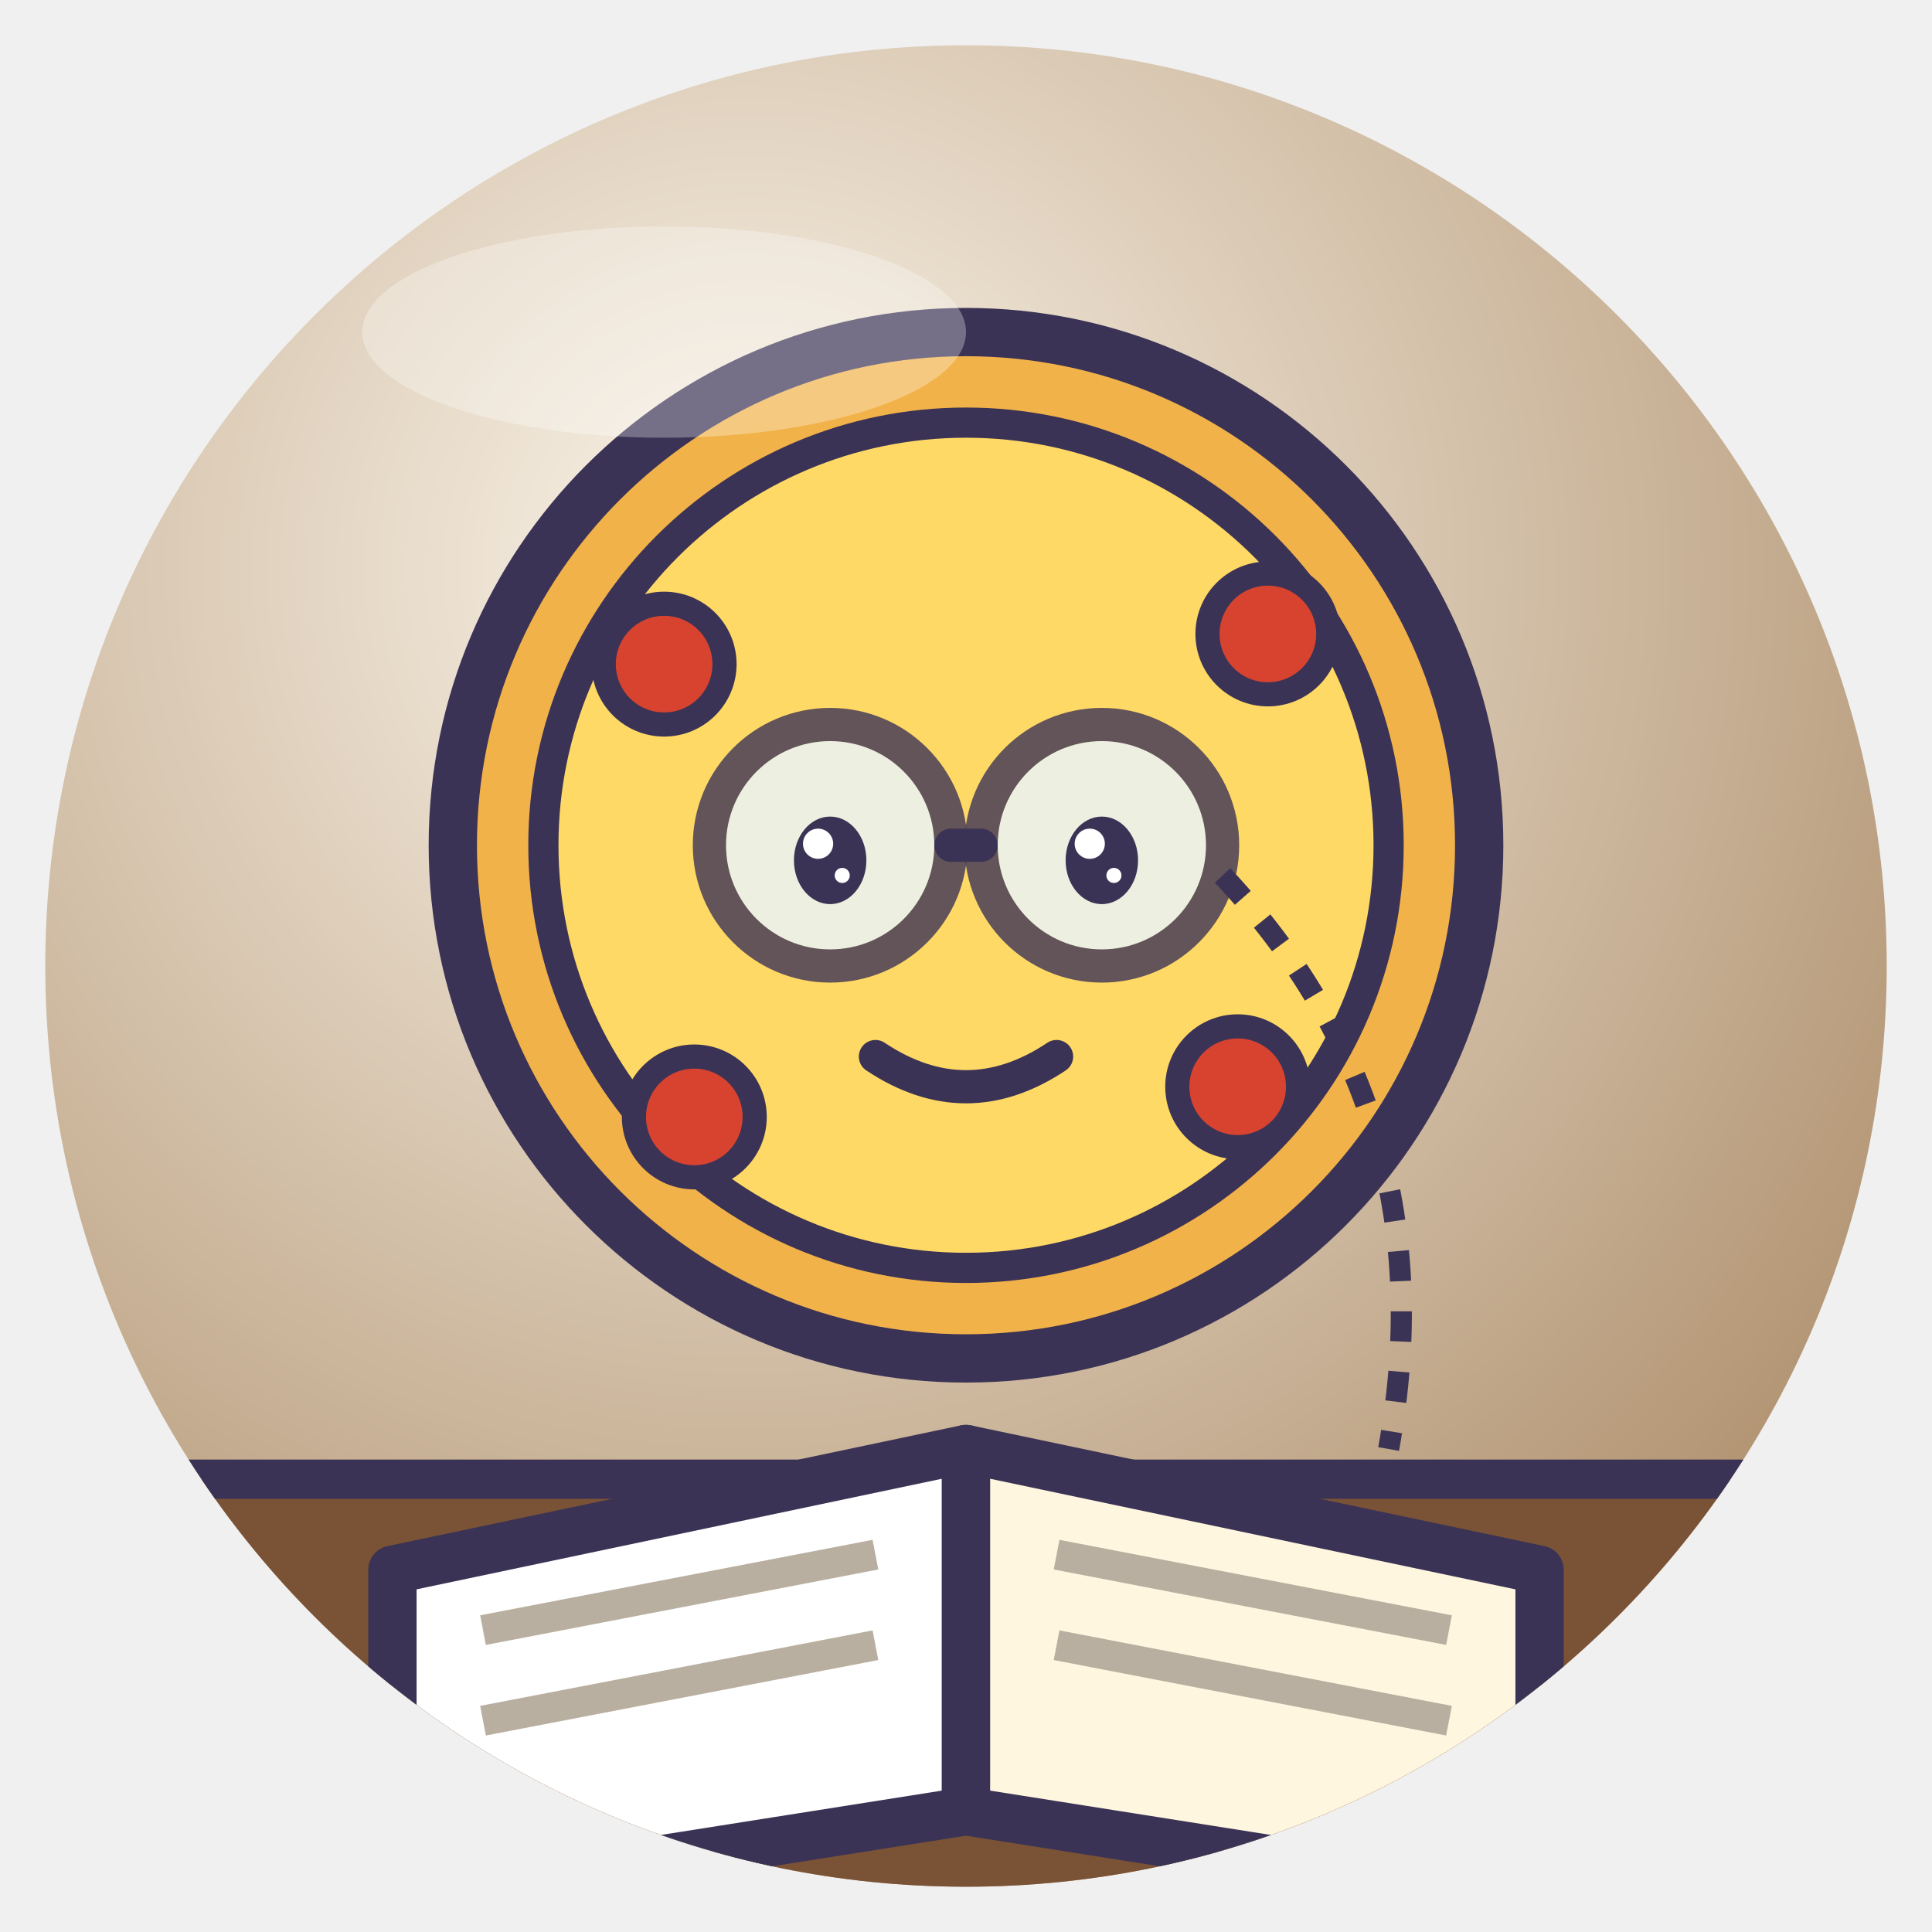
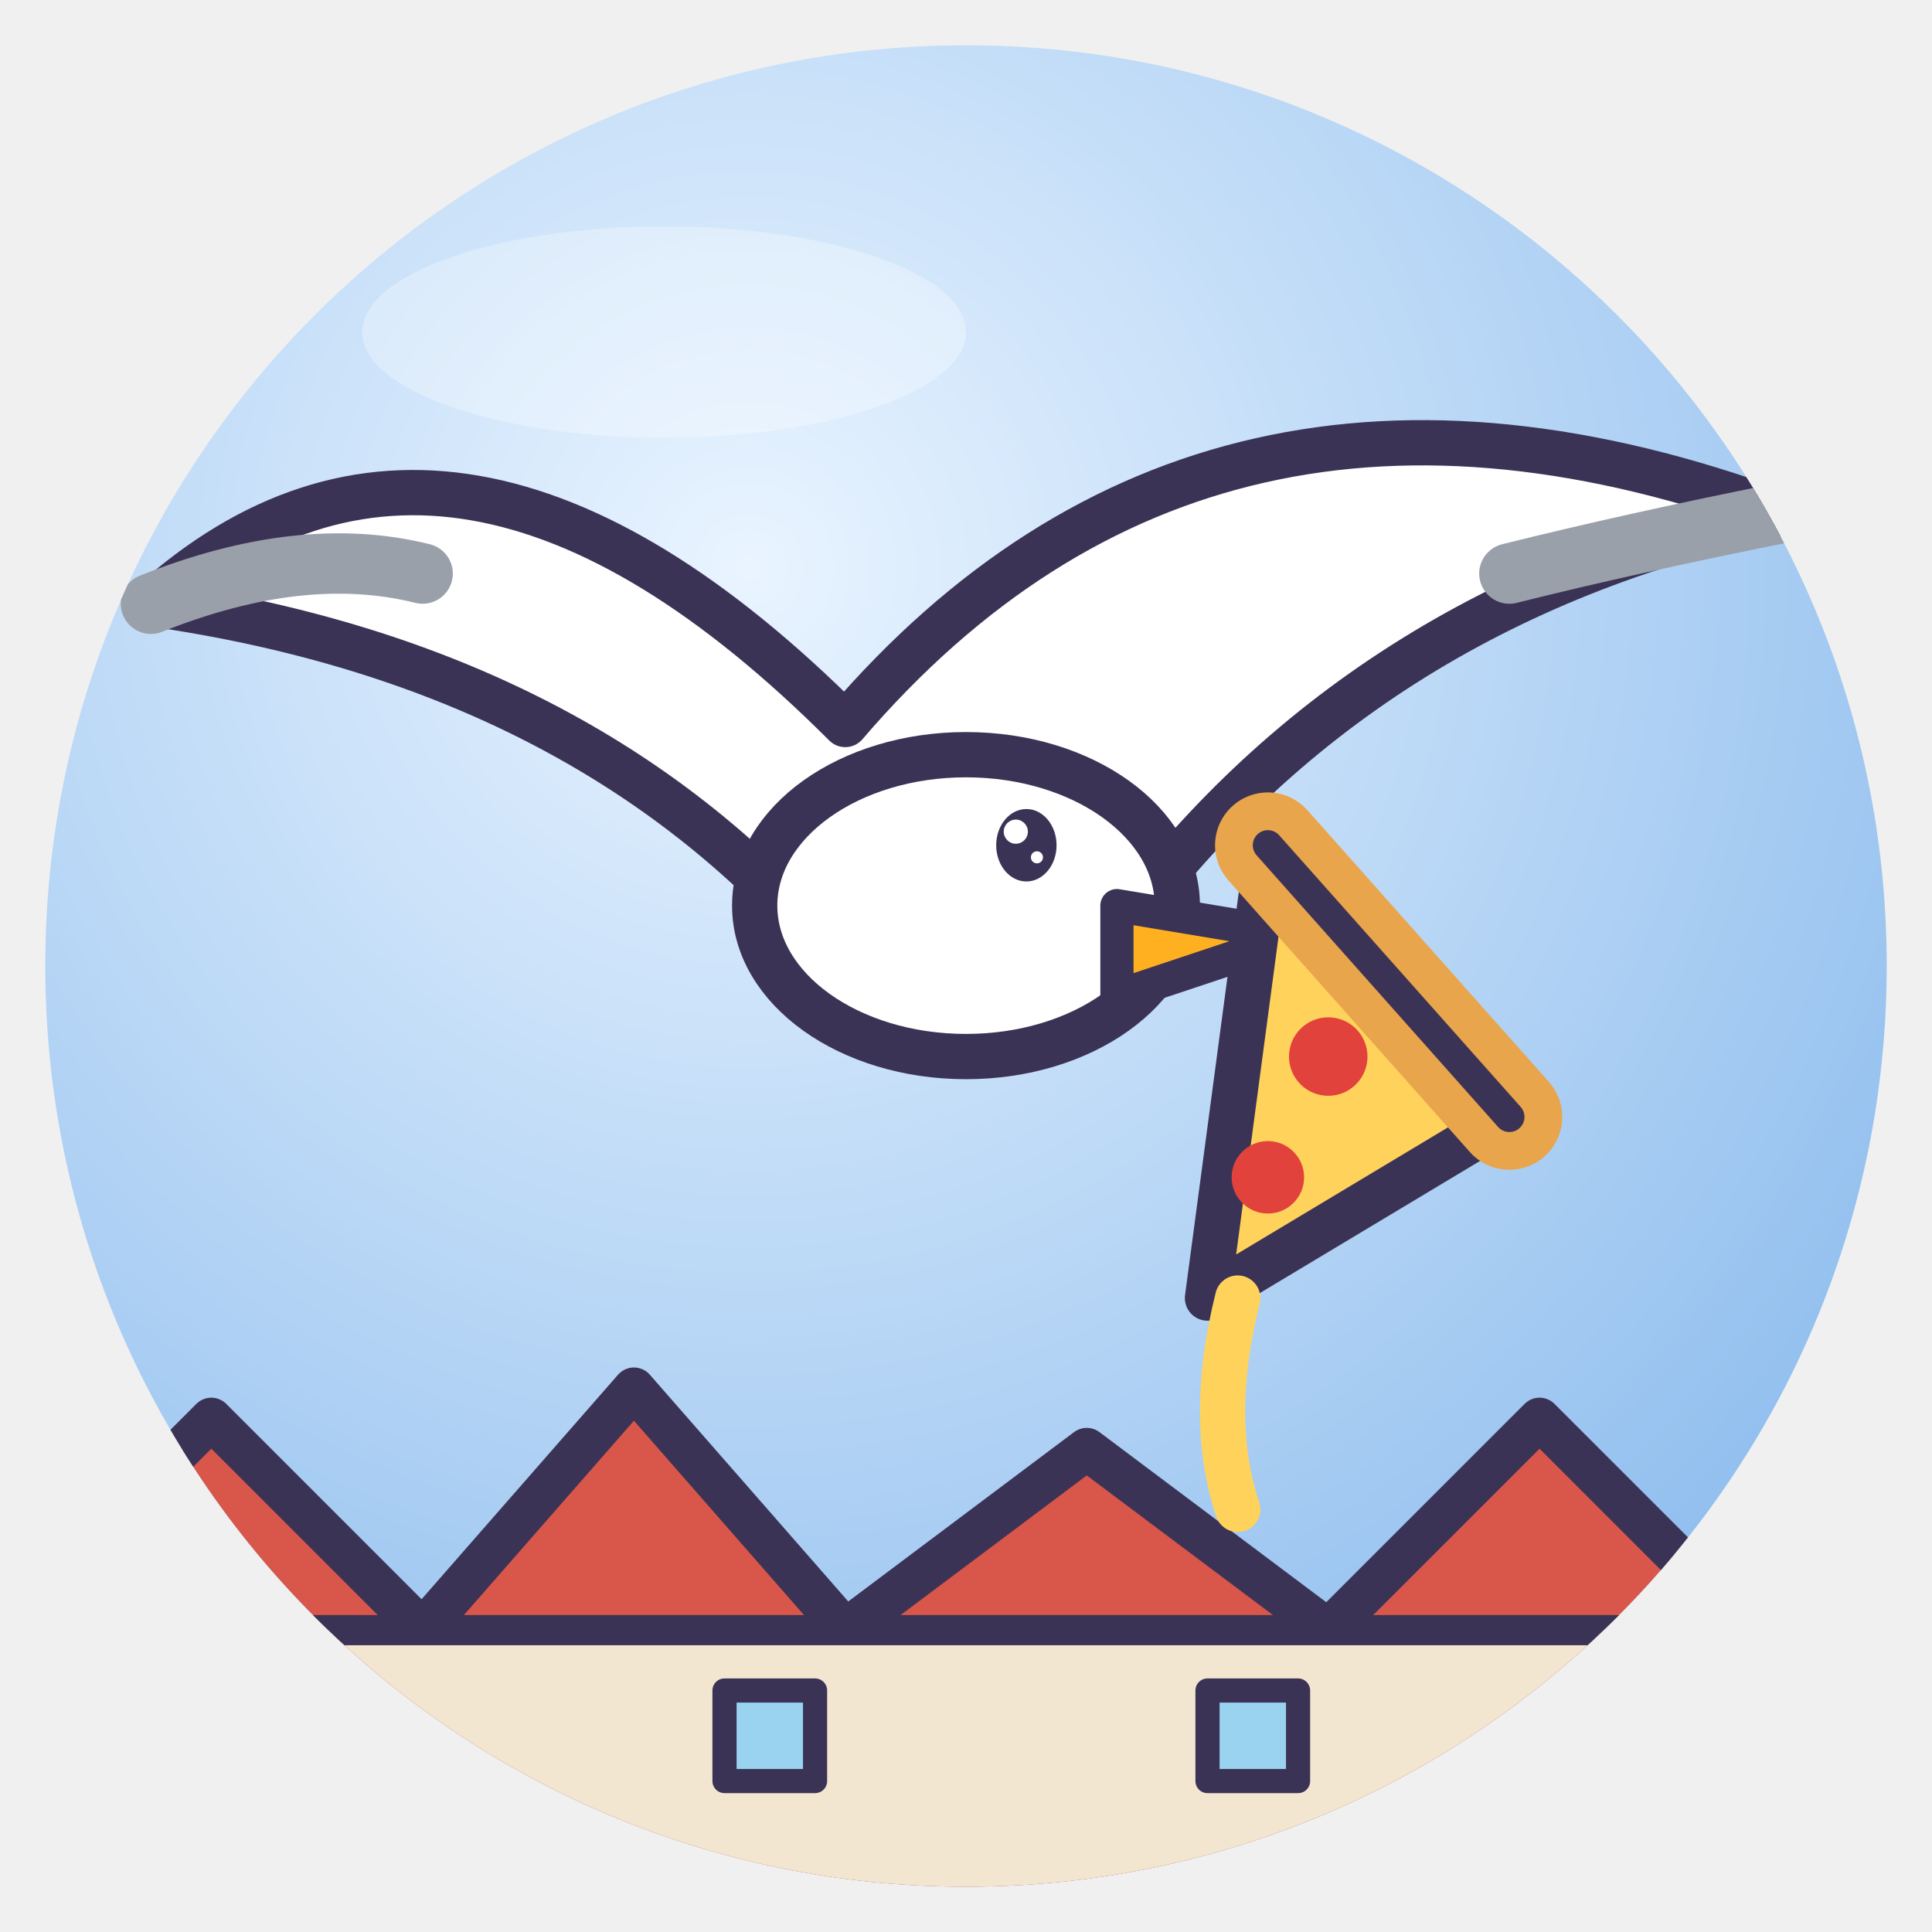
<svg xmlns="http://www.w3.org/2000/svg" viewBox="0 0 128 128" width="128" height="128">
  <defs>
    <radialGradient id="g" cx="38%" cy="28%" r="85%">
-       <stop offset="0" stop-color="#FBF5EA" />
-       <stop offset="1" stop-color="#A88762" />
+       <stop offset="0" stop-color="#E9F4FF" />
+       <stop offset="1" stop-color="#86B8EC" />
    </radialGradient>
    <clipPath id="c">
      <circle cx="64" cy="64" r="61" />
    </clipPath>
  </defs>
  <circle cx="64" cy="64" r="61" fill="url(#g)" />
  <g clip-path="url(#c)">
-     <path d="M0 98 H128 V128 H0Z" fill="#7A5236" />
-     <path d="M0 98 H128" stroke="#3B3355" stroke-linejoin="round" stroke-linecap="round" stroke-width="2.6" />
-     <path d="M26 104 L64 96 L64 120 L26 126Z" fill="#fff" stroke="#3B3355" stroke-width="3.2" stroke-linejoin="round" stroke-linecap="round" />
-     <path d="M102 104 L64 96 L64 120 L102 126Z" fill="#FFF6E0" stroke="#3B3355" stroke-width="3.2" stroke-linejoin="round" stroke-linecap="round" />
-     <path d="M32 108 L58 103 M32 114 L58 109 M70 103 L96 108 M70 109 L96 114" stroke="#B9AFA0" stroke-width="2" />
-     <circle cx="64" cy="56" r="34" fill="#F2B24A" stroke="#3B3355" stroke-width="3.2" stroke-linejoin="round" stroke-linecap="round" />
-     <circle cx="64" cy="56" r="28" fill="#FFD966" stroke="#3B3355" stroke-linejoin="round" stroke-linecap="round" stroke-width="2" />
-     <g fill="#D8432F" stroke="#3B3355" stroke-linejoin="round" stroke-linecap="round" stroke-width="1.6">
-       <circle cx="44" cy="44" r="4" />
-       <circle cx="84" cy="42" r="4" />
-       <circle cx="46" cy="74" r="4" />
-       <circle cx="82" cy="72" r="4" />
-     </g>
-     <circle cx="55" cy="56" r="8" fill="#E8F6FF" opacity=".8" stroke="#3B3355" stroke-linejoin="round" stroke-linecap="round" stroke-width="2.2" />
-     <circle cx="73" cy="56" r="8" fill="#E8F6FF" opacity=".8" stroke="#3B3355" stroke-linejoin="round" stroke-linecap="round" stroke-width="2.2" />
-     <path d="M63 56 h2" stroke="#3B3355" stroke-linejoin="round" stroke-linecap="round" stroke-width="2.2" />
-     <ellipse cx="55" cy="57" rx="2.4" ry="2.9" fill="#3B3355" />
-     <circle cx="54.2" cy="55.9" r="1.0" fill="#fff" />
-     <circle cx="55.8" cy="58.0" r="0.5" fill="#fff" />
-     <ellipse cx="73" cy="57" rx="2.4" ry="2.9" fill="#3B3355" />
-     <circle cx="72.2" cy="55.9" r="1.0" fill="#fff" />
-     <circle cx="73.8" cy="58.0" r="0.5" fill="#fff" />
-     <path d="M81 58 Q96 74 92 96" fill="none" stroke="#3B3355" stroke-width="1.4" stroke-dasharray="2 2" />
-     <path d="M58 70 Q64 74 70 70" fill="none" stroke="#3B3355" stroke-linejoin="round" stroke-linecap="round" stroke-width="2.2" />
+     <path d="M0 108 L14 94 L28 108 L42 92 L56 108 L72 96 L88 108 L102 94 L116 108 L128 100 V128 H0 Z" fill="#D9564A" stroke="#3B3355" stroke-linejoin="round" stroke-linecap="round" stroke-width="2.8" />
+     <rect x="0" y="108" width="128" height="20" fill="#F2E6D0" stroke="#3B3355" stroke-linejoin="round" stroke-linecap="round" stroke-width="2" />
+     <path d="M18 112 h6 v6 h-6z M48 112 h6 v6 h-6z M80 112 h6 v6 h-6z M108 112 h6 v6 h-6z" fill="#9AD3F0" stroke="#3B3355" stroke-linejoin="round" stroke-linecap="round" stroke-width="1.6" />
+     <path d="M10 40 Q30 22 56 48 Q80 20 118 34 Q90 40 74 62 Q64 70 54 62 Q38 44 10 40 Z" fill="#FFFFFF" stroke="#3B3355" stroke-linejoin="round" stroke-linecap="round" stroke-width="3" />
+     <path d="M10 40 Q20 36 28 38 M118 34 Q108 36 100 38" fill="none" stroke="#9AA0AA" stroke-width="4" stroke-linecap="round" />
+     <ellipse cx="64" cy="60" rx="14" ry="10" fill="#FFFFFF" stroke="#3B3355" stroke-linejoin="round" stroke-linecap="round" stroke-width="3" />
+     <path d="M74 60 L86 62 L74 66 Z" fill="#FFB020" stroke="#3B3355" stroke-linejoin="round" stroke-linecap="round" stroke-width="2.2" />
+     <ellipse cx="68" cy="56" rx="2.0" ry="2.4" fill="#3B3355" />
+     <circle cx="67.3" cy="55.1" r="0.8" fill="#fff" />
+     <circle cx="68.7" cy="56.8" r="0.4" fill="#fff" />
+     <path d="M84 56 L100 74 L80 86 Z" fill="#FFD25C" stroke="#3B3355" stroke-linejoin="round" stroke-linecap="round" stroke-width="3" />
+     <path d="M84 56 L100 74" fill="none" stroke="#E8A54B" stroke-width="7" stroke-linecap="round" />
+     <path d="M84 56 L100 74" fill="none" stroke="#3B3355" stroke-linejoin="round" stroke-linecap="round" stroke-width="2" />
+     <circle cx="88" cy="70" r="2.6" fill="#E2423C" />
+     <circle cx="84" cy="78" r="2.4" fill="#E2423C" />
+     <path d="M82 86 Q80 94 82 100" fill="none" stroke="#FFD25C" stroke-width="3" stroke-linecap="round" />
  </g>
  <ellipse cx="44" cy="22" rx="20" ry="7" fill="#fff" opacity=".3" />
</svg>
